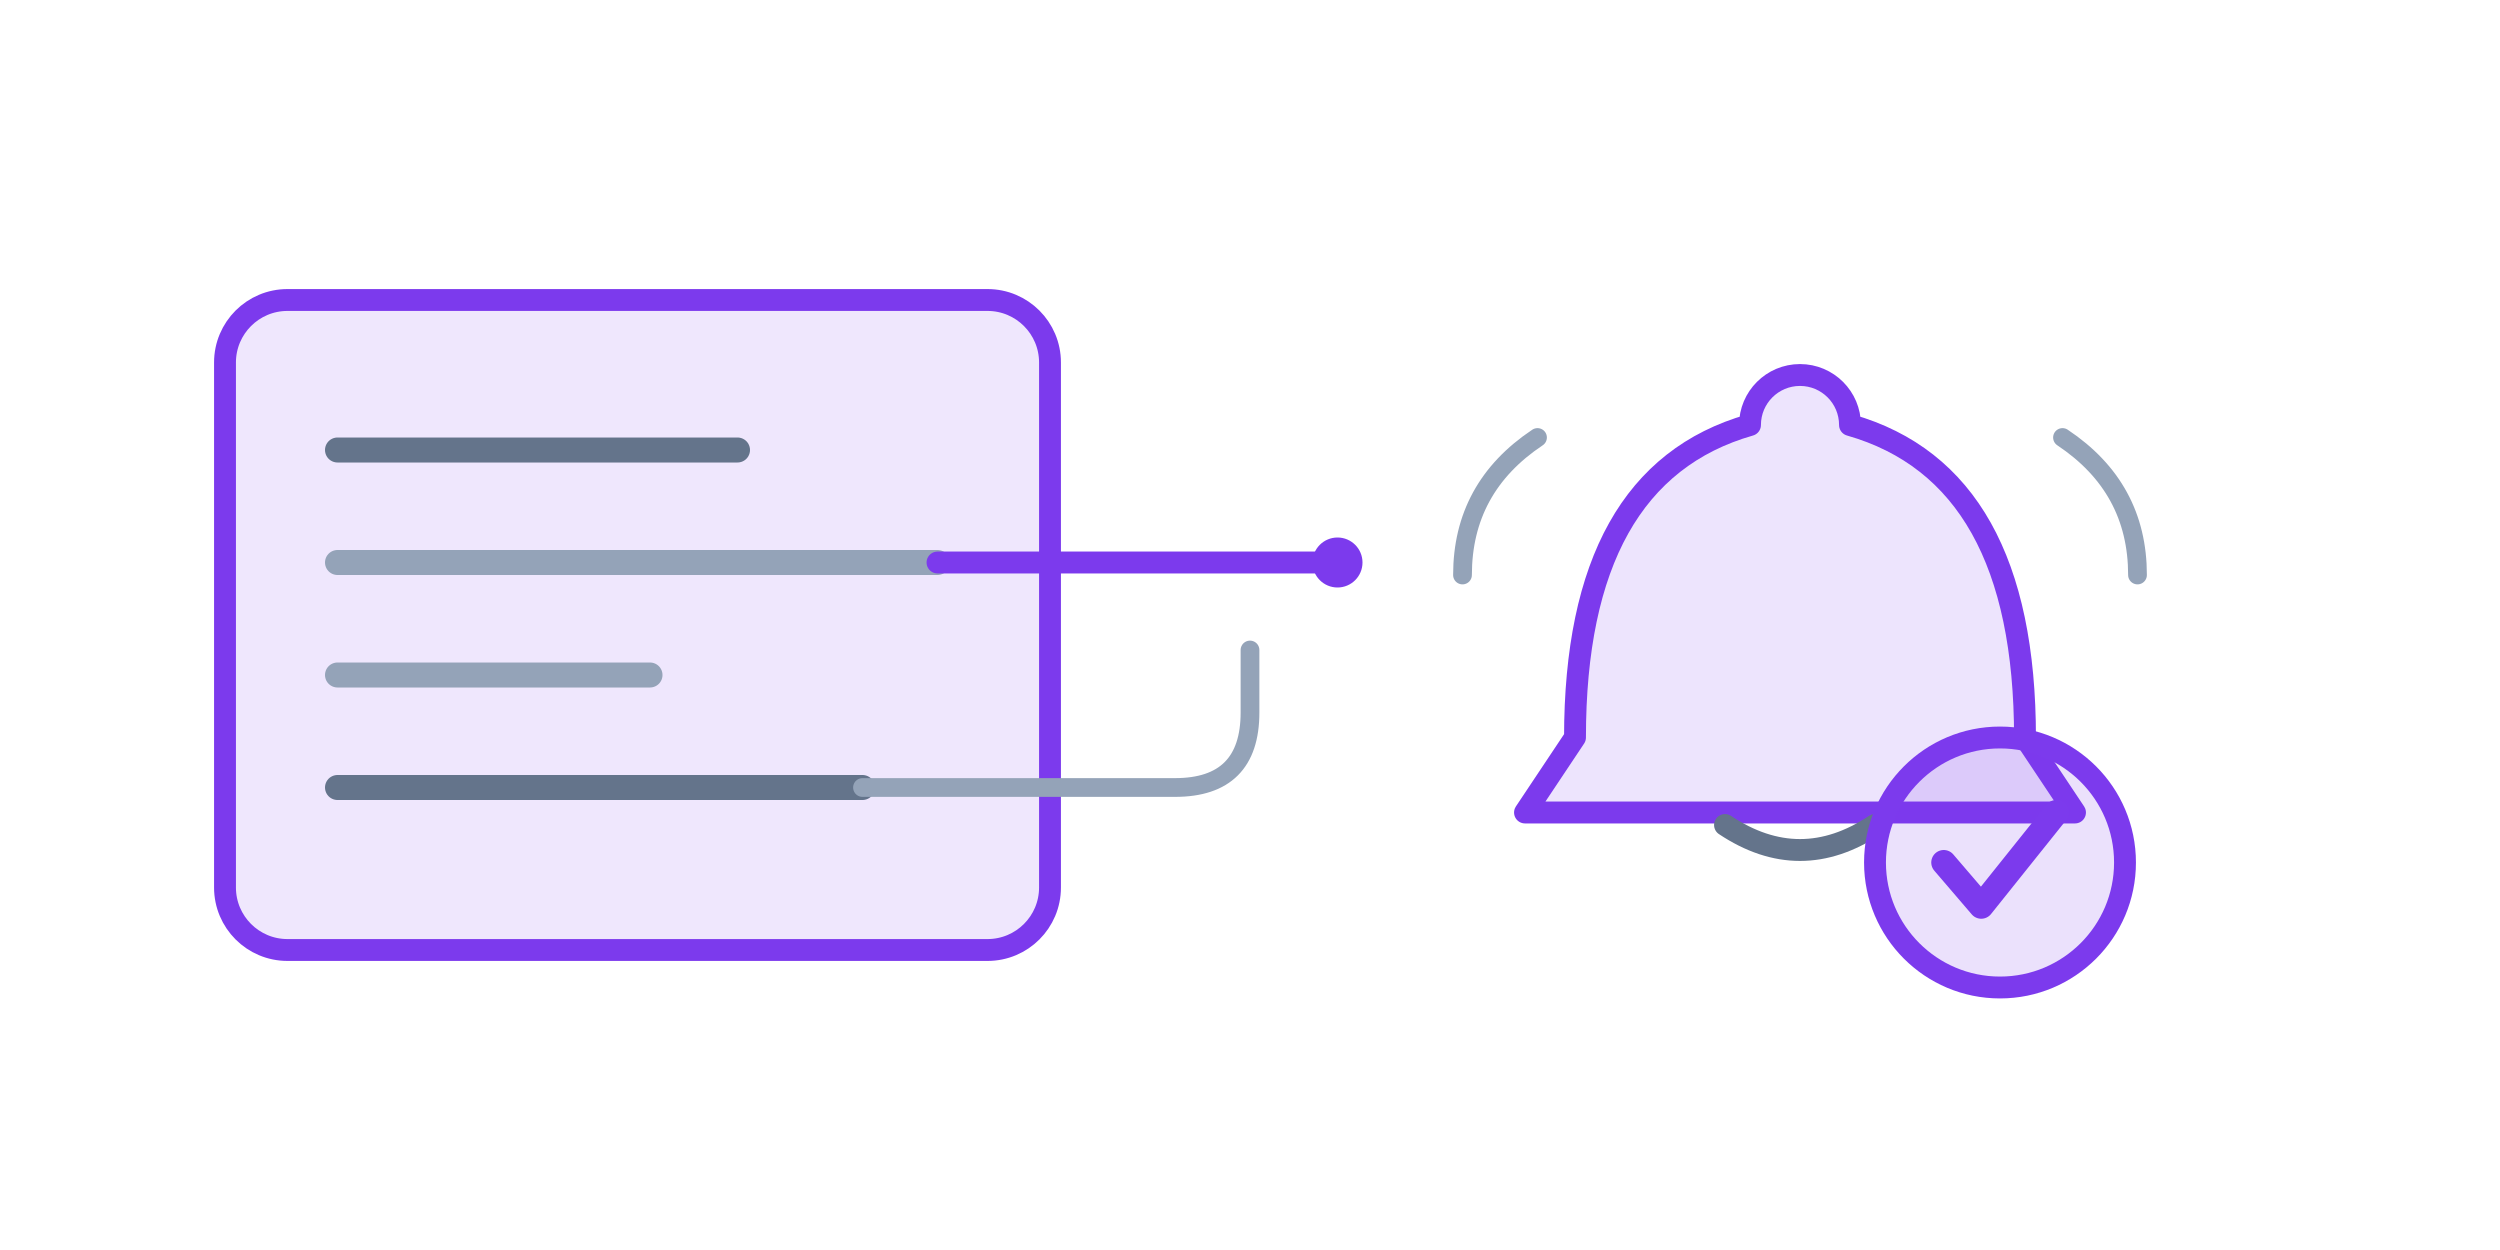
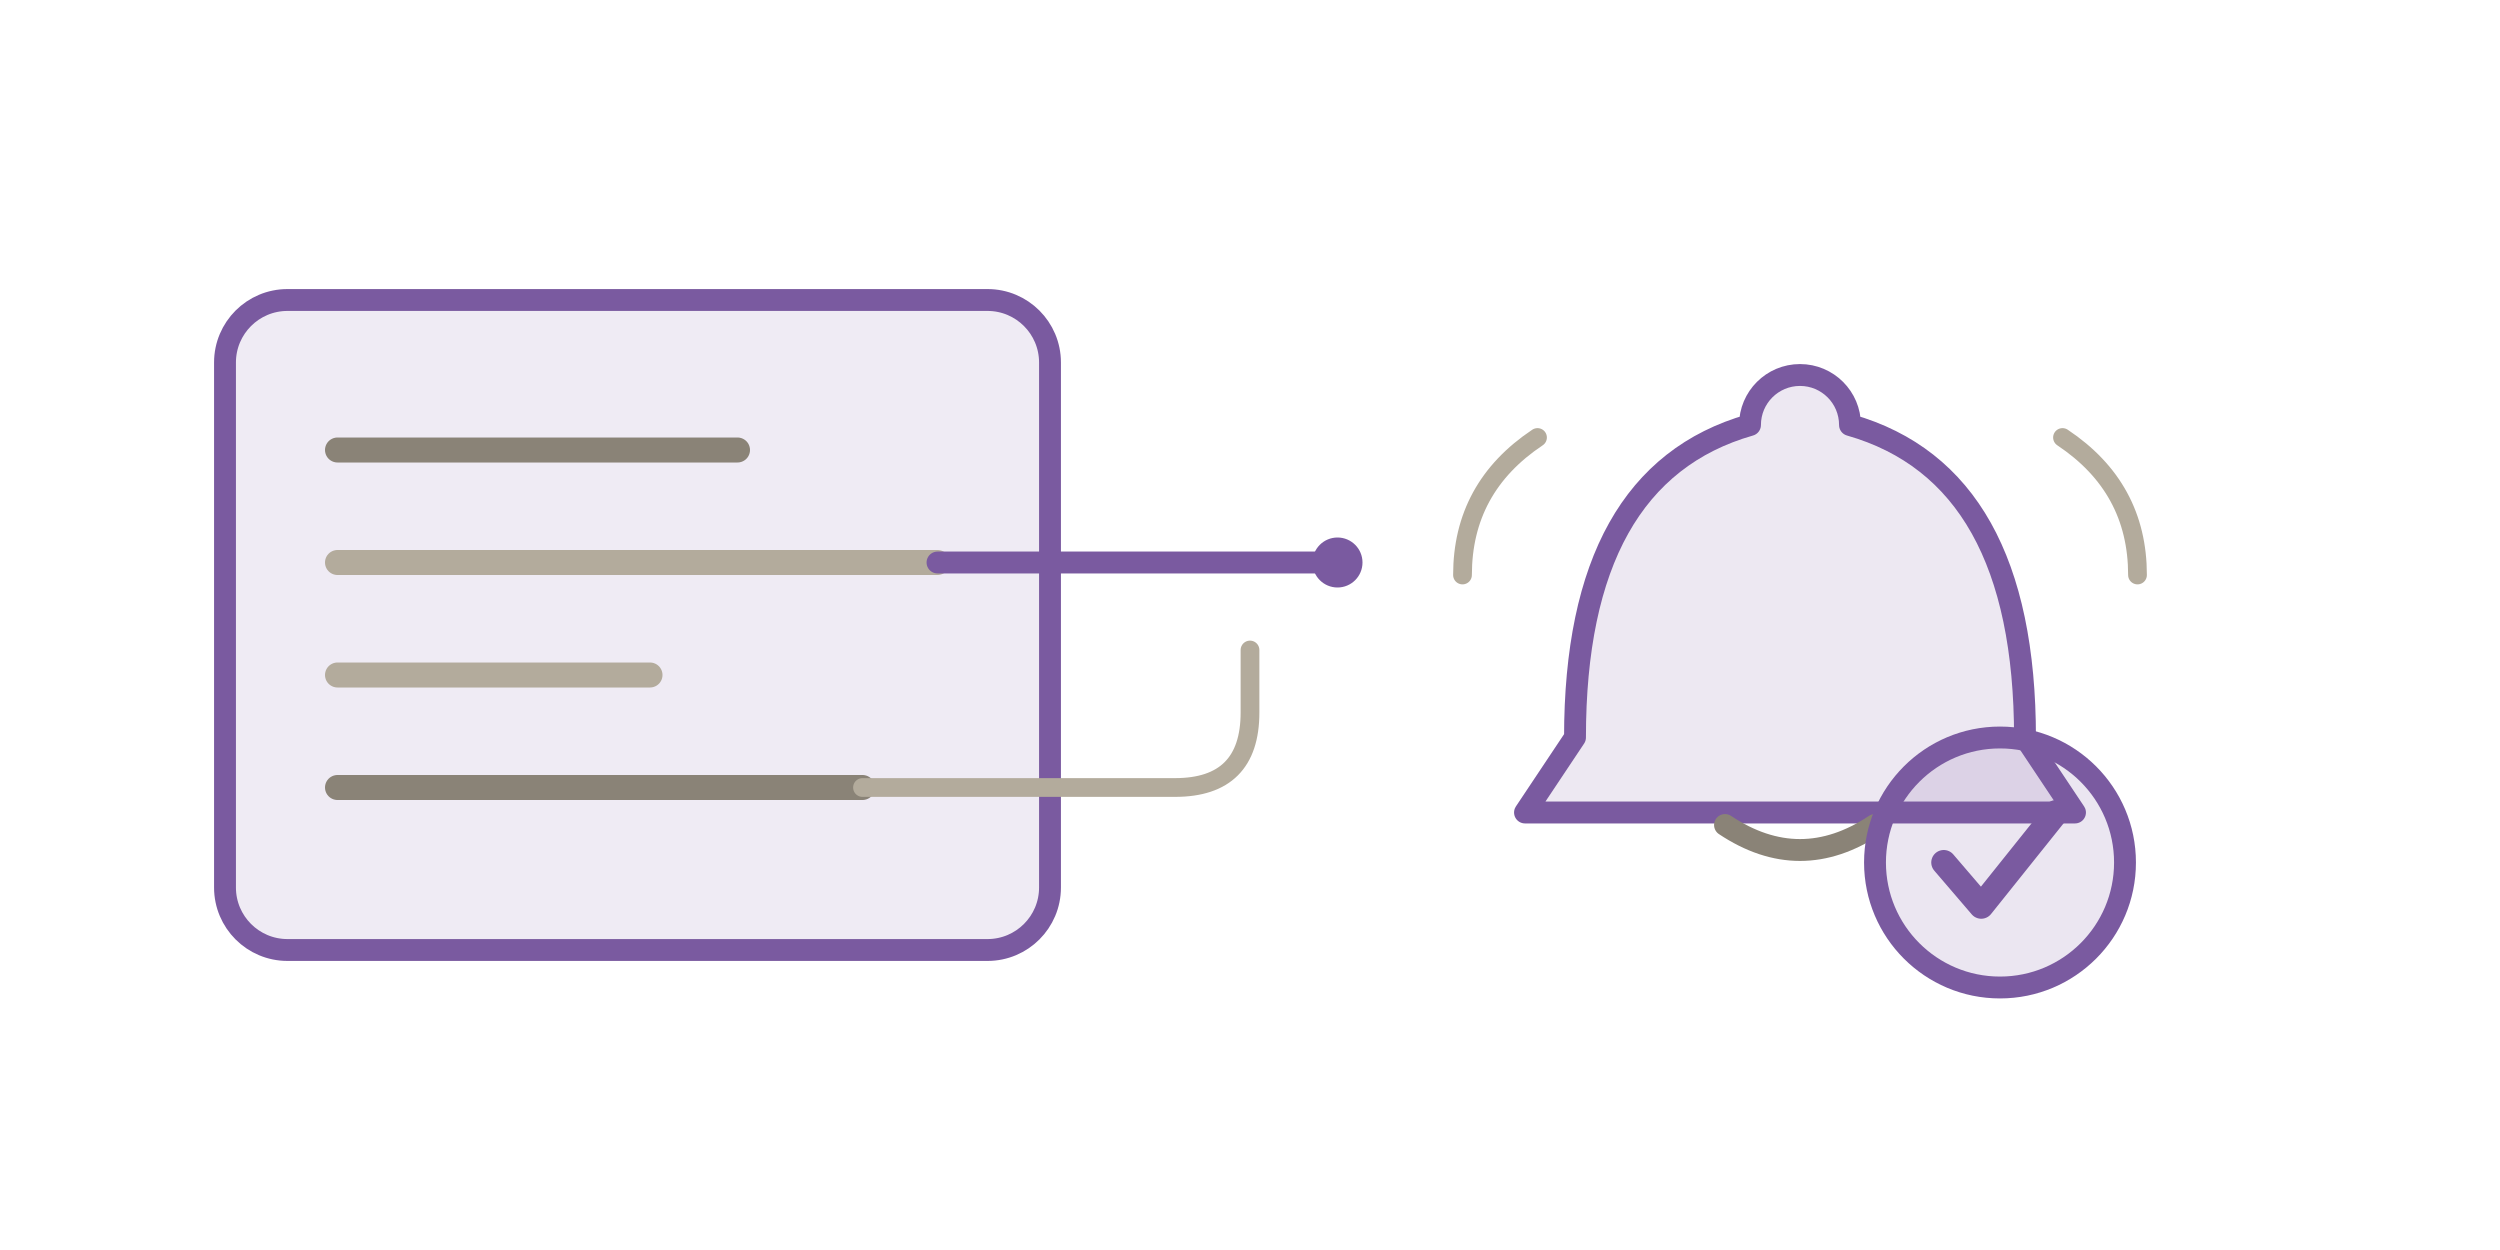
<svg xmlns="http://www.w3.org/2000/svg" viewBox="0 0 400 200" fill="none" role="img" aria-label="Illustration of the loki alert rule tester tool">
-   <rect x="36" y="48" width="132" height="104" rx="10" fill="#7c3aed" fill-opacity="0.12" stroke="#7c3aed" stroke-width="3.5" stroke-linejoin="round" />
-   <line x1="54" y1="72" x2="118" y2="72" stroke="#64748b" stroke-width="4" stroke-linecap="round" />
-   <line x1="54" y1="90" x2="150" y2="90" stroke="#94a3b8" stroke-width="4" stroke-linecap="round" />
-   <line x1="54" y1="108" x2="104" y2="108" stroke="#94a3b8" stroke-width="4" stroke-linecap="round" />
-   <line x1="54" y1="126" x2="138" y2="126" stroke="#64748b" stroke-width="4" stroke-linecap="round" />
-   <path d="M150 90 H214" stroke="#7c3aed" stroke-width="3.5" stroke-linecap="round" />
-   <path d="M138 126 H188 q12 0 12 -12 V104" stroke="#94a3b8" stroke-width="3" stroke-linecap="round" stroke-linejoin="round" />
-   <circle cx="214" cy="90" r="4" fill="#7c3aed" />
-   <path d="M252 118 q0 -42 28 -50 a8 8 0 0 1 16 0 q28 8 28 50 l8 12 H244 Z" fill="#7c3aed" fill-opacity="0.14" stroke="#7c3aed" stroke-width="3.5" stroke-linejoin="round" />
-   <path d="M276 132 q12 8 24 0" stroke="#64748b" stroke-width="3.5" stroke-linecap="round" stroke-linejoin="round" />
-   <path d="M330 70 q12 8 12 22" stroke="#94a3b8" stroke-width="3" stroke-linecap="round" />
-   <path d="M246 70 q-12 8 -12 22" stroke="#94a3b8" stroke-width="3" stroke-linecap="round" />
-   <circle cx="320" cy="138" r="20" fill="#7c3aed" fill-opacity="0.15" stroke="#7c3aed" stroke-width="3.5" />
-   <path d="M311 138 l6 7 l12 -15" stroke="#7c3aed" stroke-width="4" stroke-linecap="round" stroke-linejoin="round" />
+   <rect x="36" y="48" width="132" height="104" rx="10" fill="#7a5aa0" fill-opacity="0.12" stroke="#7a5aa0" stroke-width="3.5" stroke-linejoin="round" />
+   <line x1="54" y1="72" x2="118" y2="72" stroke="#8a8377" stroke-width="4" stroke-linecap="round" />
+   <line x1="54" y1="90" x2="150" y2="90" stroke="#b3ab9c" stroke-width="4" stroke-linecap="round" />
+   <line x1="54" y1="108" x2="104" y2="108" stroke="#b3ab9c" stroke-width="4" stroke-linecap="round" />
+   <line x1="54" y1="126" x2="138" y2="126" stroke="#8a8377" stroke-width="4" stroke-linecap="round" />
+   <path d="M150 90 H214" stroke="#7a5aa0" stroke-width="3.5" stroke-linecap="round" />
+   <path d="M138 126 H188 q12 0 12 -12 V104" stroke="#b3ab9c" stroke-width="3" stroke-linecap="round" stroke-linejoin="round" />
+   <circle cx="214" cy="90" r="4" fill="#7a5aa0" />
+   <path d="M252 118 q0 -42 28 -50 a8 8 0 0 1 16 0 q28 8 28 50 l8 12 H244 Z" fill="#7a5aa0" fill-opacity="0.14" stroke="#7a5aa0" stroke-width="3.5" stroke-linejoin="round" />
+   <path d="M276 132 q12 8 24 0" stroke="#8a8377" stroke-width="3.5" stroke-linecap="round" stroke-linejoin="round" />
+   <path d="M330 70 q12 8 12 22" stroke="#b3ab9c" stroke-width="3" stroke-linecap="round" />
+   <path d="M246 70 q-12 8 -12 22" stroke="#b3ab9c" stroke-width="3" stroke-linecap="round" />
+   <circle cx="320" cy="138" r="20" fill="#7a5aa0" fill-opacity="0.15" stroke="#7a5aa0" stroke-width="3.5" />
+   <path d="M311 138 l6 7 l12 -15" stroke="#7a5aa0" stroke-width="4" stroke-linecap="round" stroke-linejoin="round" />
</svg>
